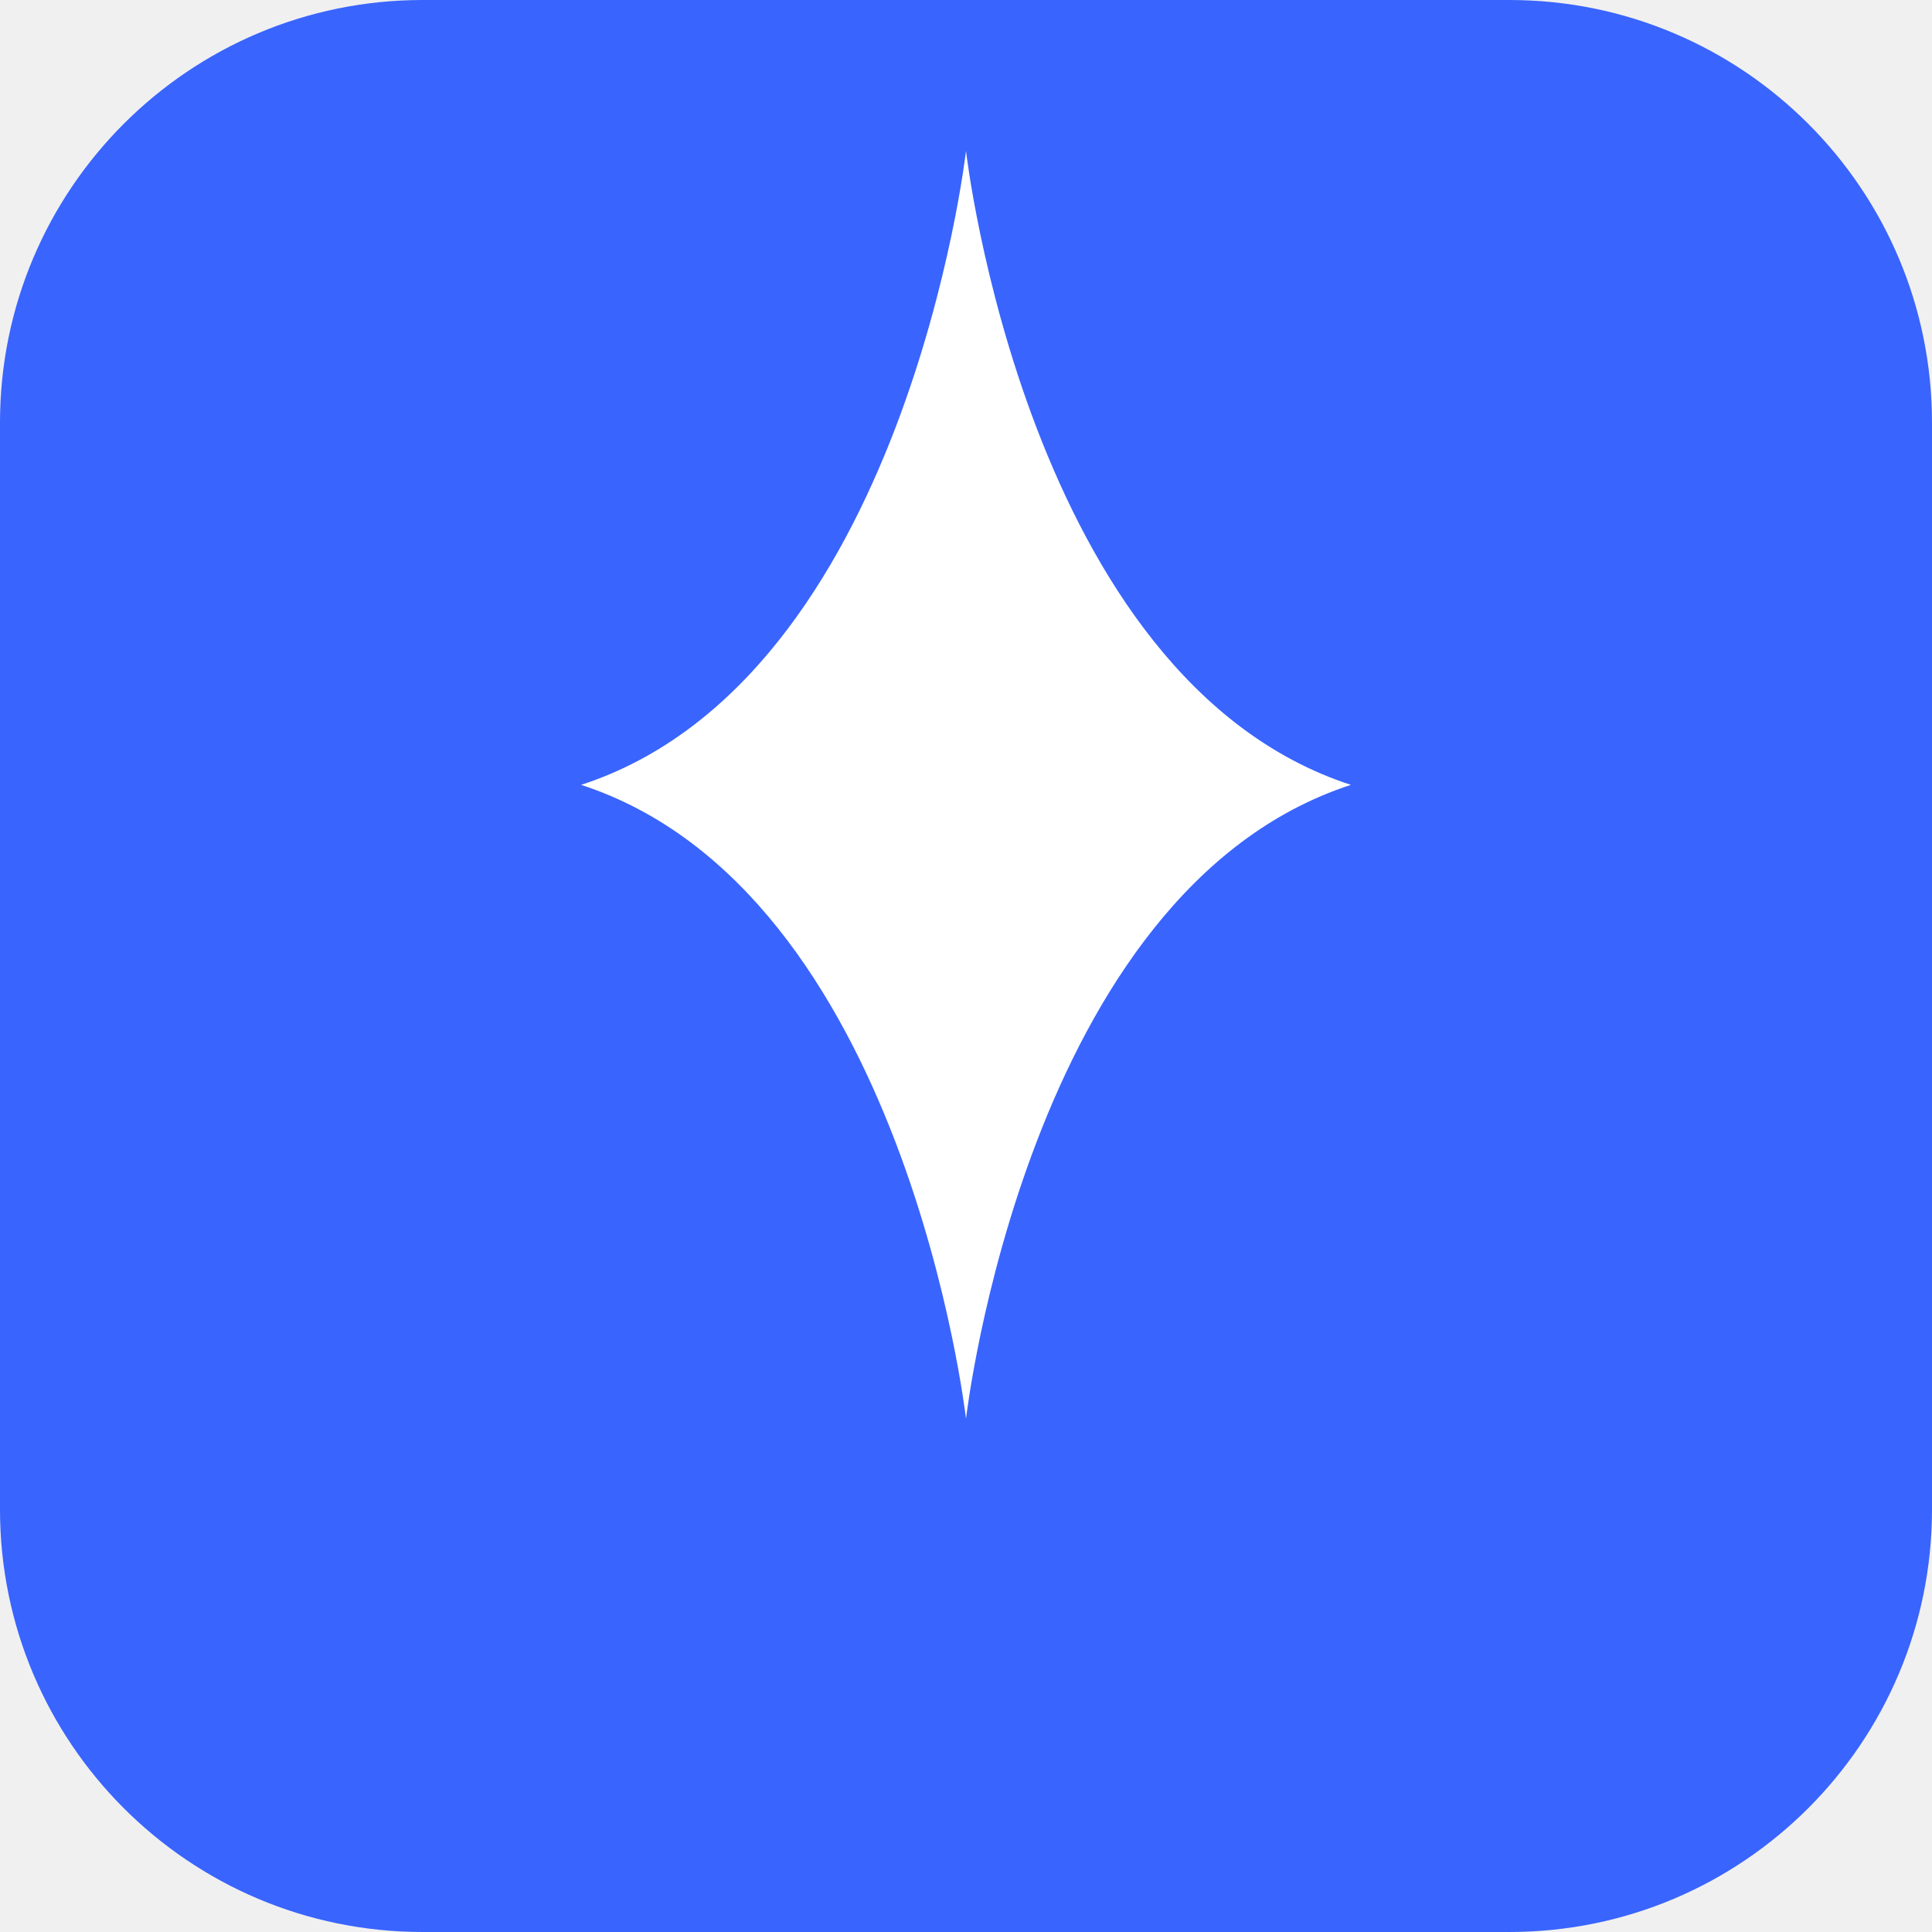
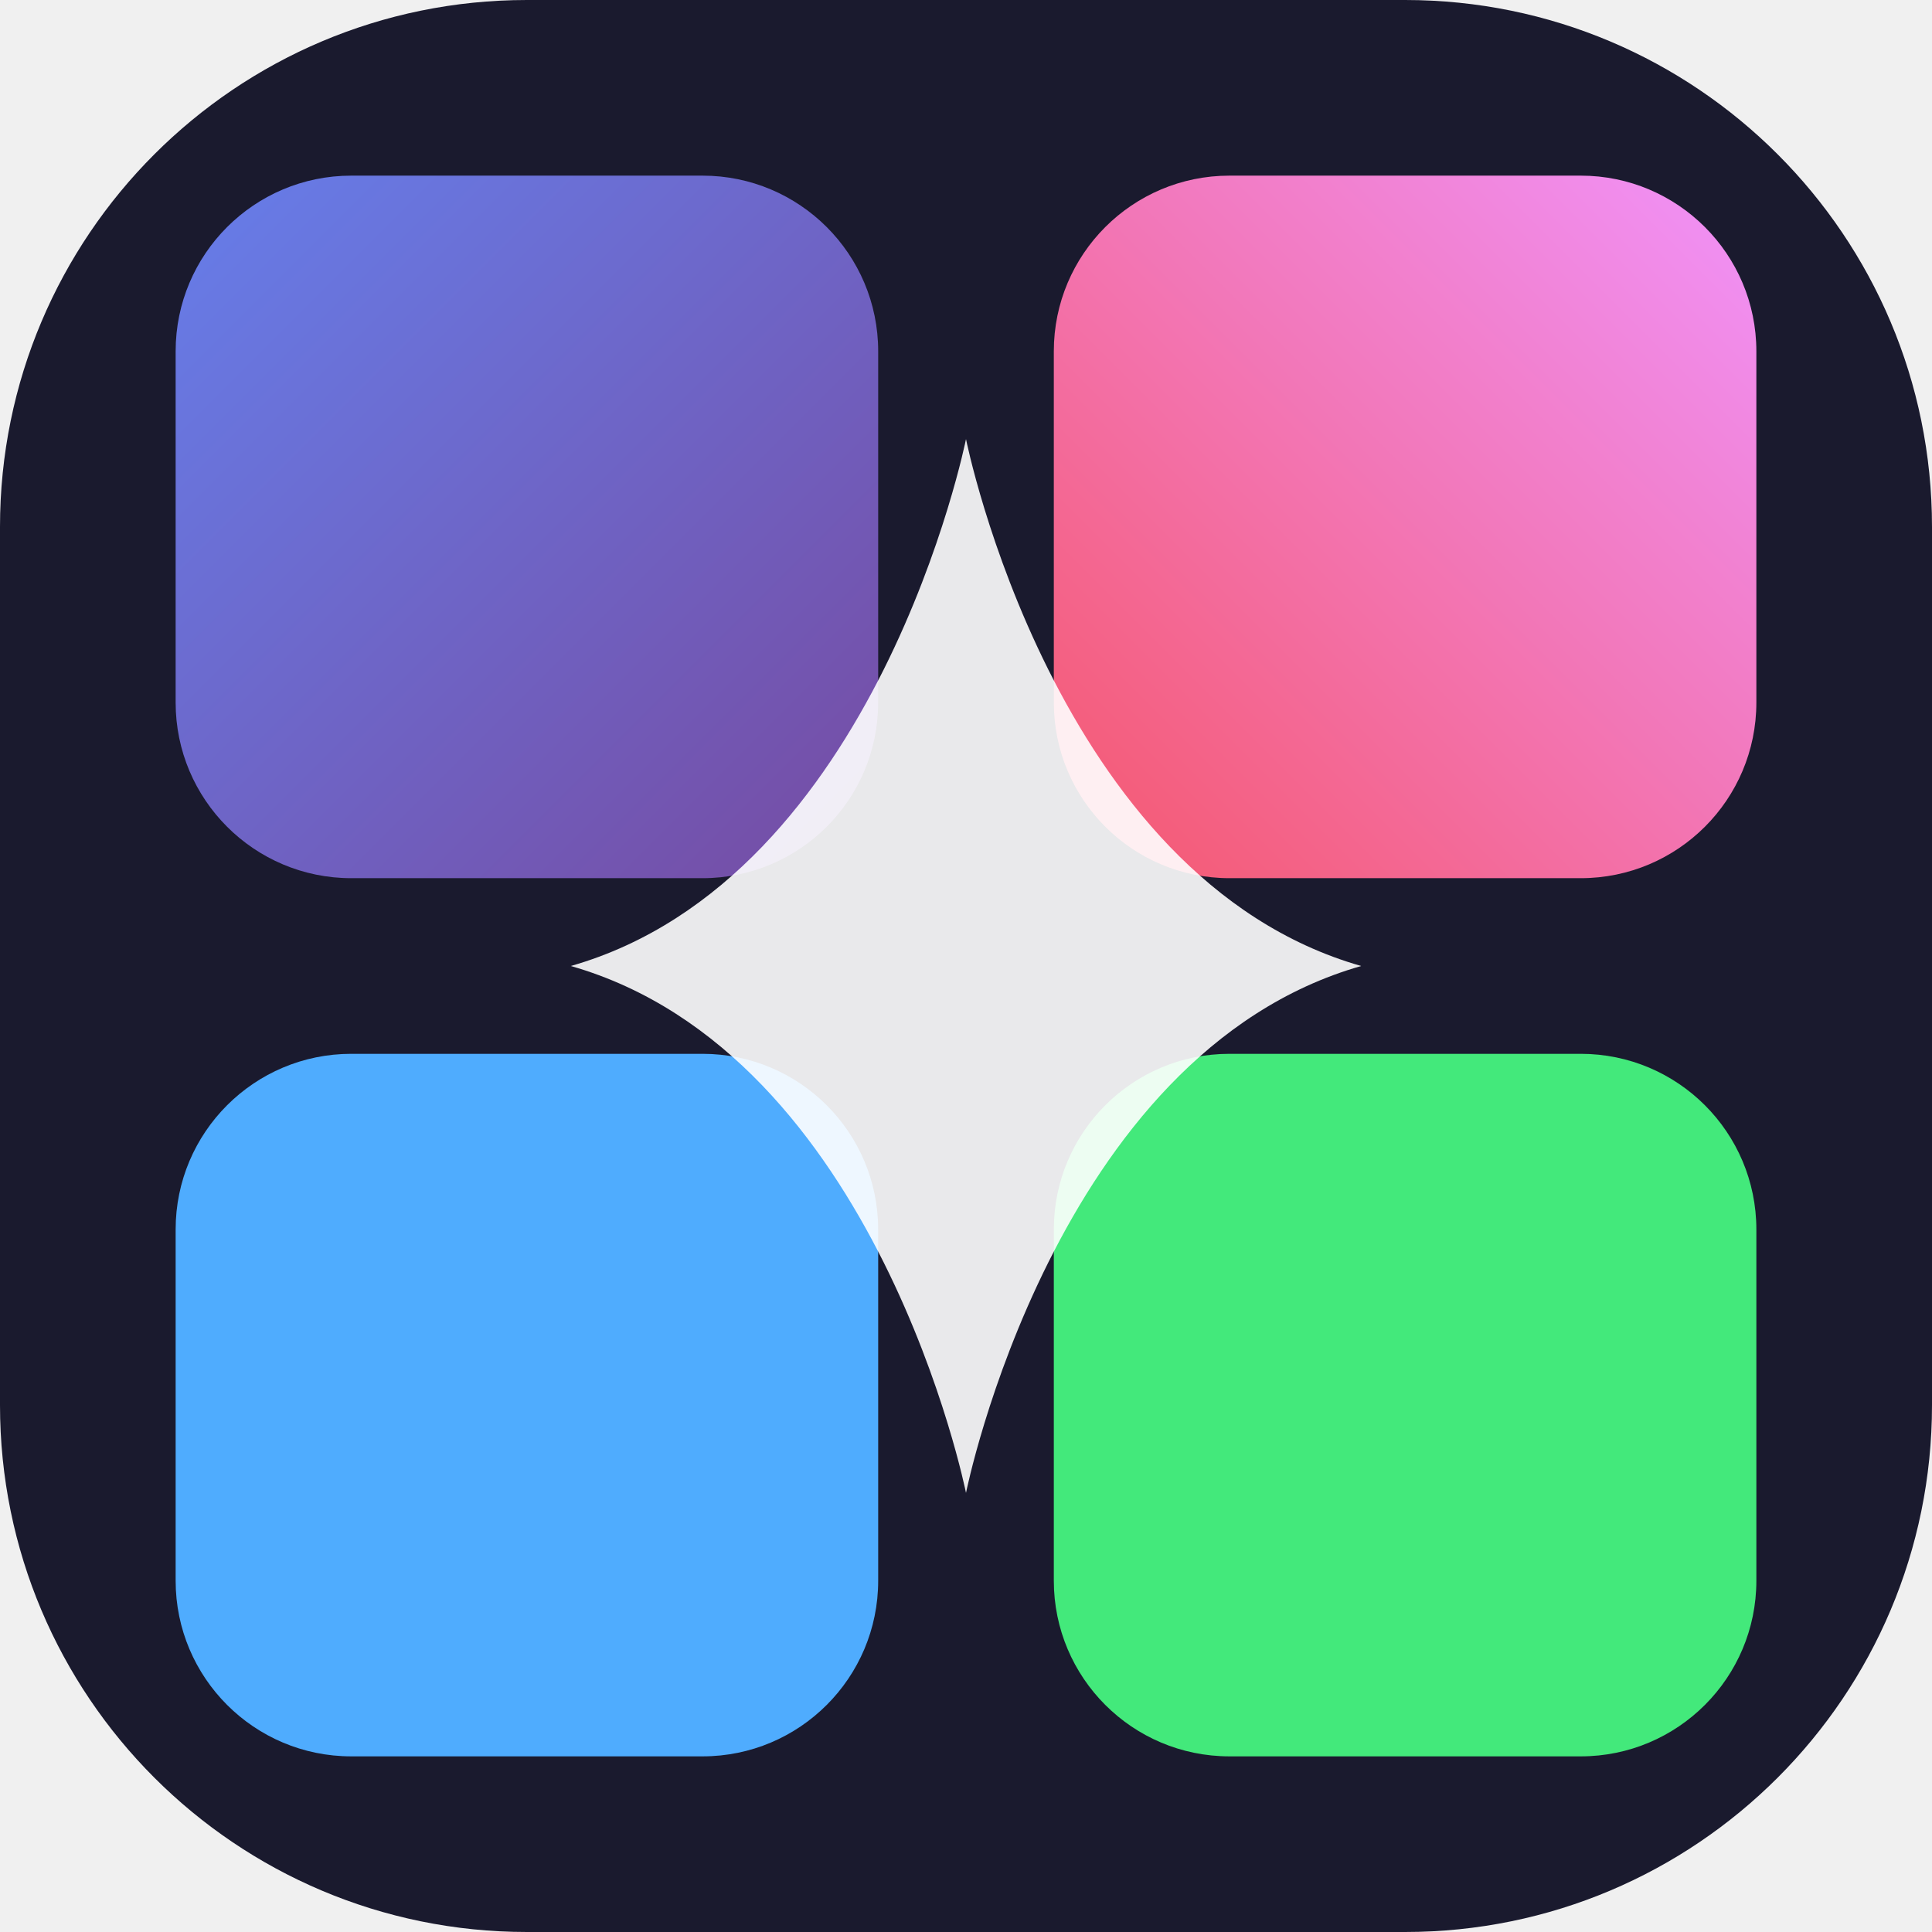
- <svg xmlns="http://www.w3.org/2000/svg" viewBox="0 0 128 128">
-   <rect width="128" height="128" rx="28" fill="#3964FE" />
-   <path d="M64 10C64 10 68 45 89.5 52C68 59 64 94 64 94C64 94 60 59 38.5 52C60 45 64 10 64 10Z" fill="white" />
+ <svg xmlns="http://www.w3.org/2000/svg" width="22" height="22" viewBox="0 0 22 22" fill="none">
+   <defs>
+     <linearGradient id="grad1-icon" x1="0%" y1="0%" x2="100%" y2="100%">
+       <stop offset="0%" style="stop-color:#667eea;stop-opacity:1" />
+       <stop offset="100%" style="stop-color:#764ba2;stop-opacity:1" />
+     </linearGradient>
+     <linearGradient id="grad2-icon" x1="100%" y1="0%" x2="0%" y2="100%">
+       <stop offset="0%" style="stop-color:#f093fb;stop-opacity:1" />
+       <stop offset="100%" style="stop-color:#f5576c;stop-opacity:1" />
+     </linearGradient>
+   </defs>
+   <rect width="22" height="22" rx="6" fill="#1a1a2e" />
+   <rect x="2" y="2" width="8" height="8" rx="2" fill="url(#grad1-icon)" />
+   <rect x="12" y="2" width="8" height="8" rx="2" fill="url(#grad2-icon)" />
+   <rect x="2" y="12" width="8" height="8" rx="2" fill="#4facfe" />
+   <rect x="12" y="12" width="8" height="8" rx="2" fill="#43e97b" />
+   <path d="M11 5C11 5 12 10 15.5 11C12 12 11 17 11 17C11 17 10 12 6.5 11C10 10 11 5 11 5Z" fill="white" opacity="0.9" />
</svg>
